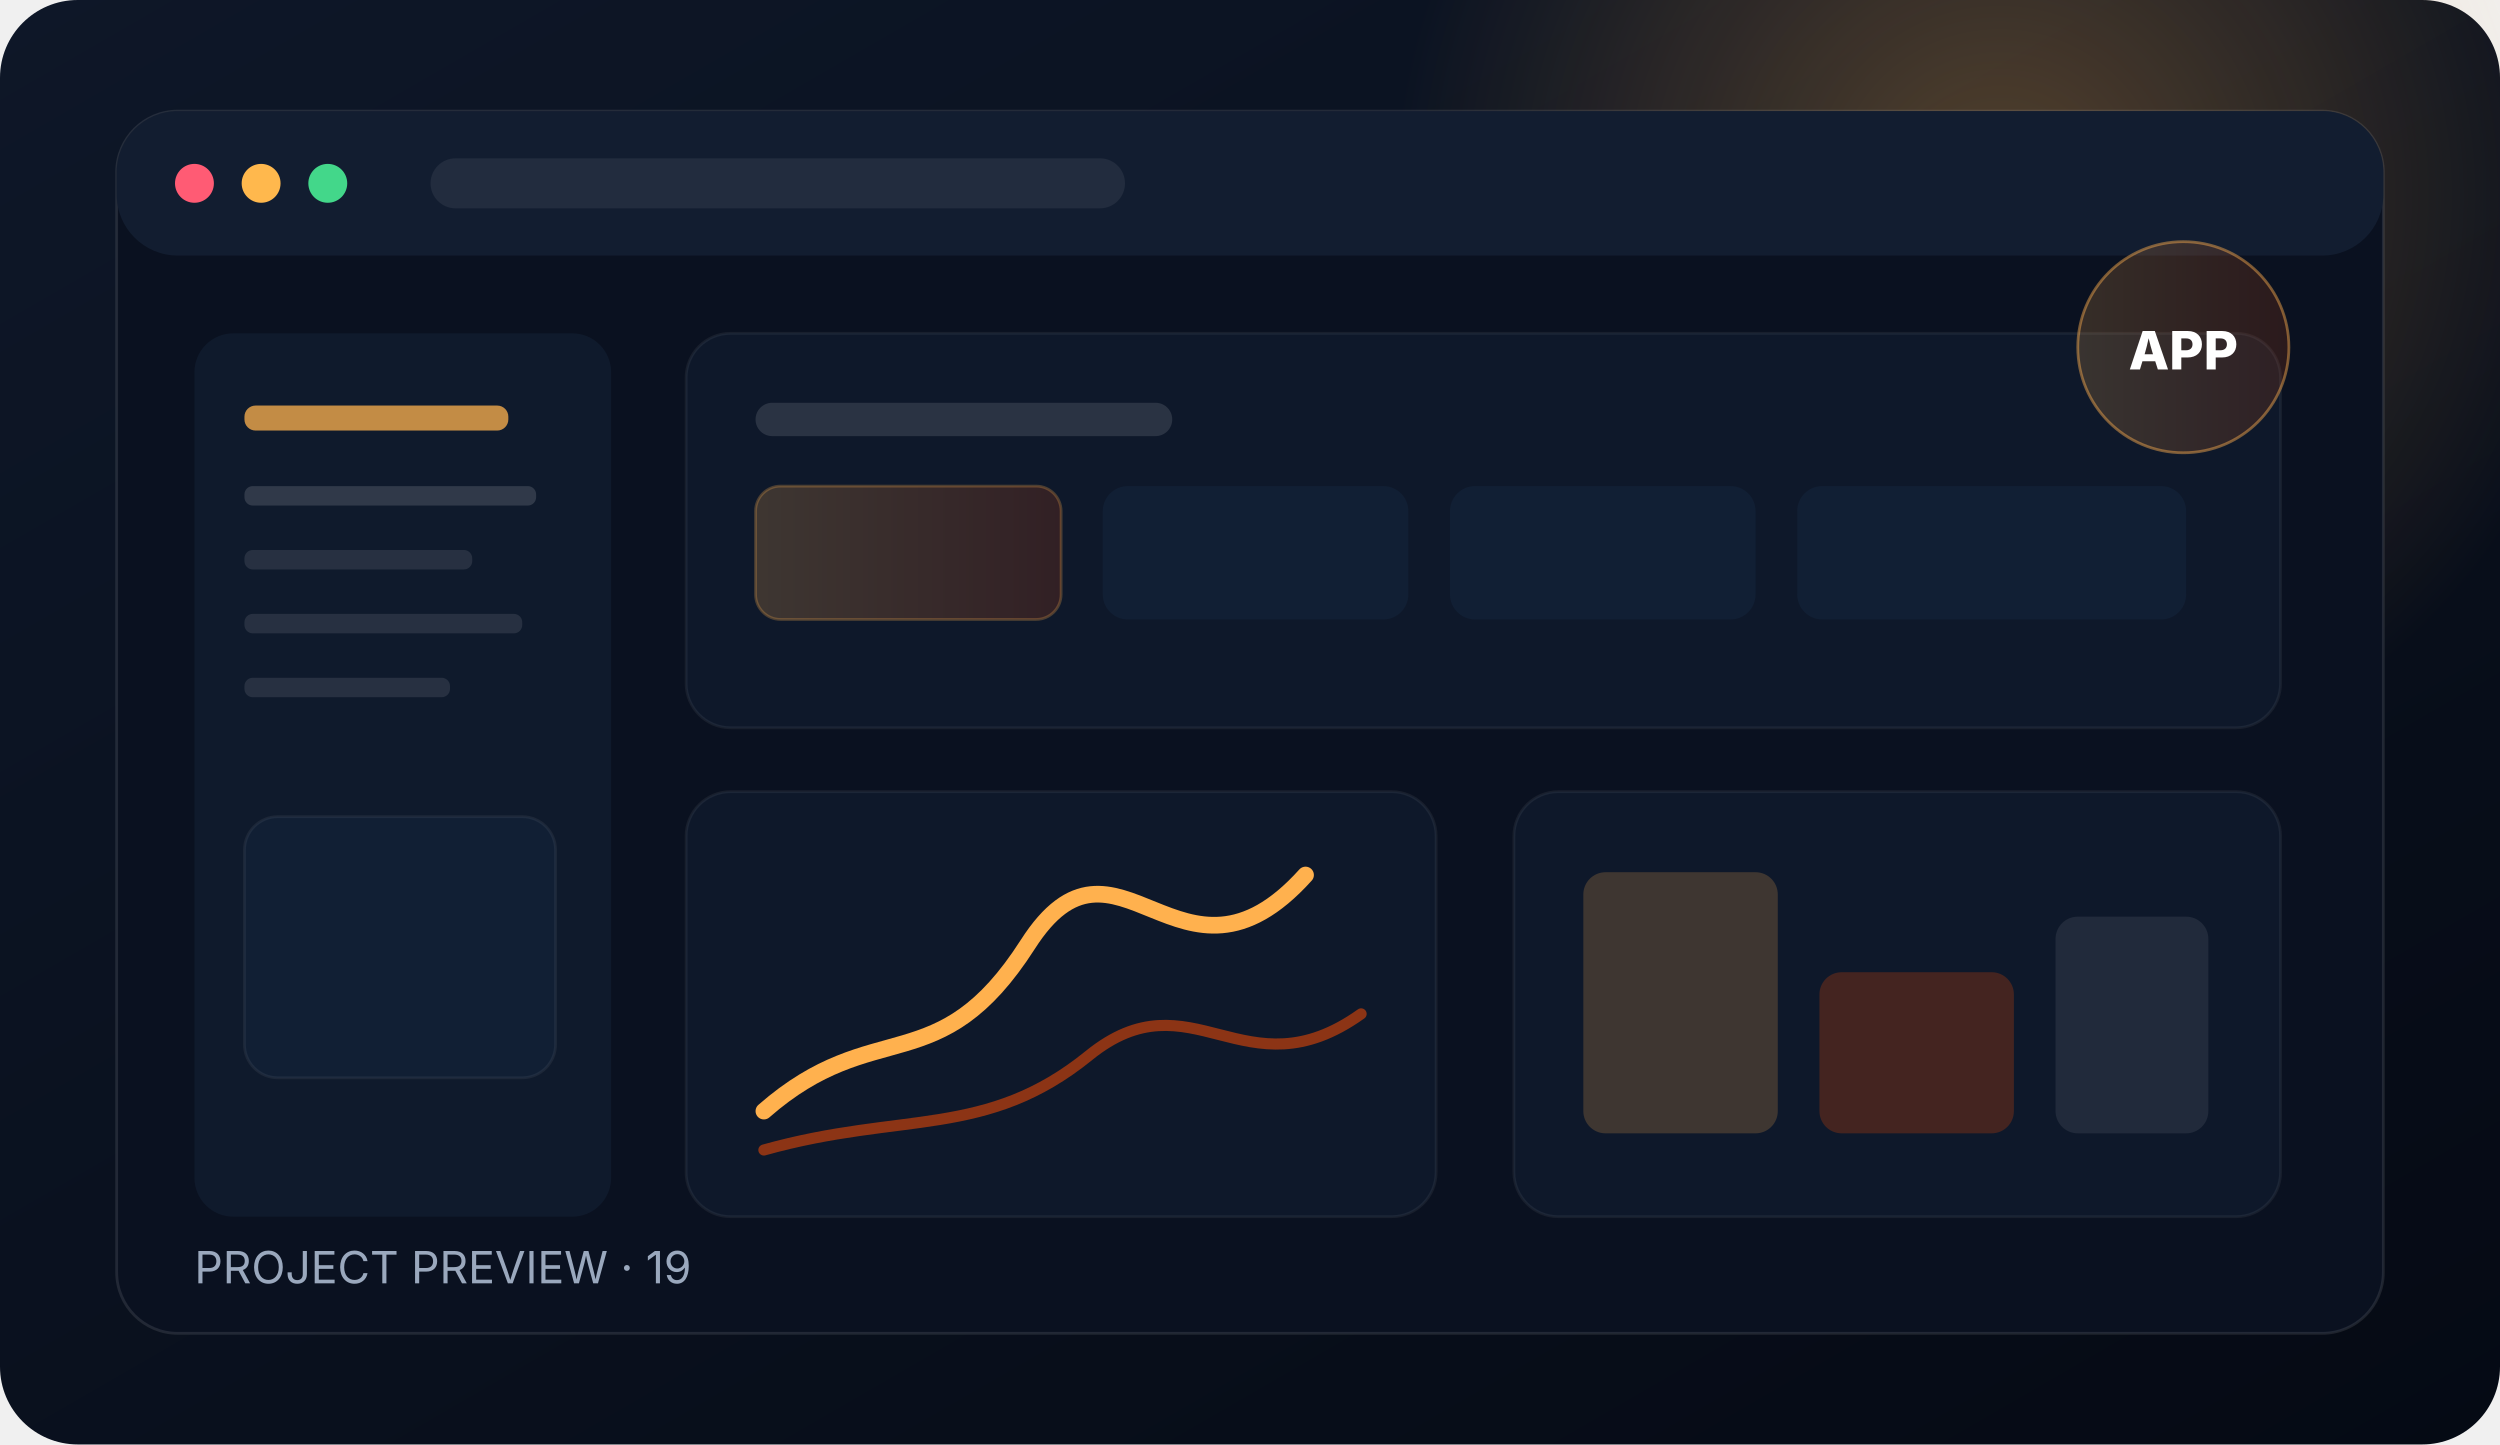
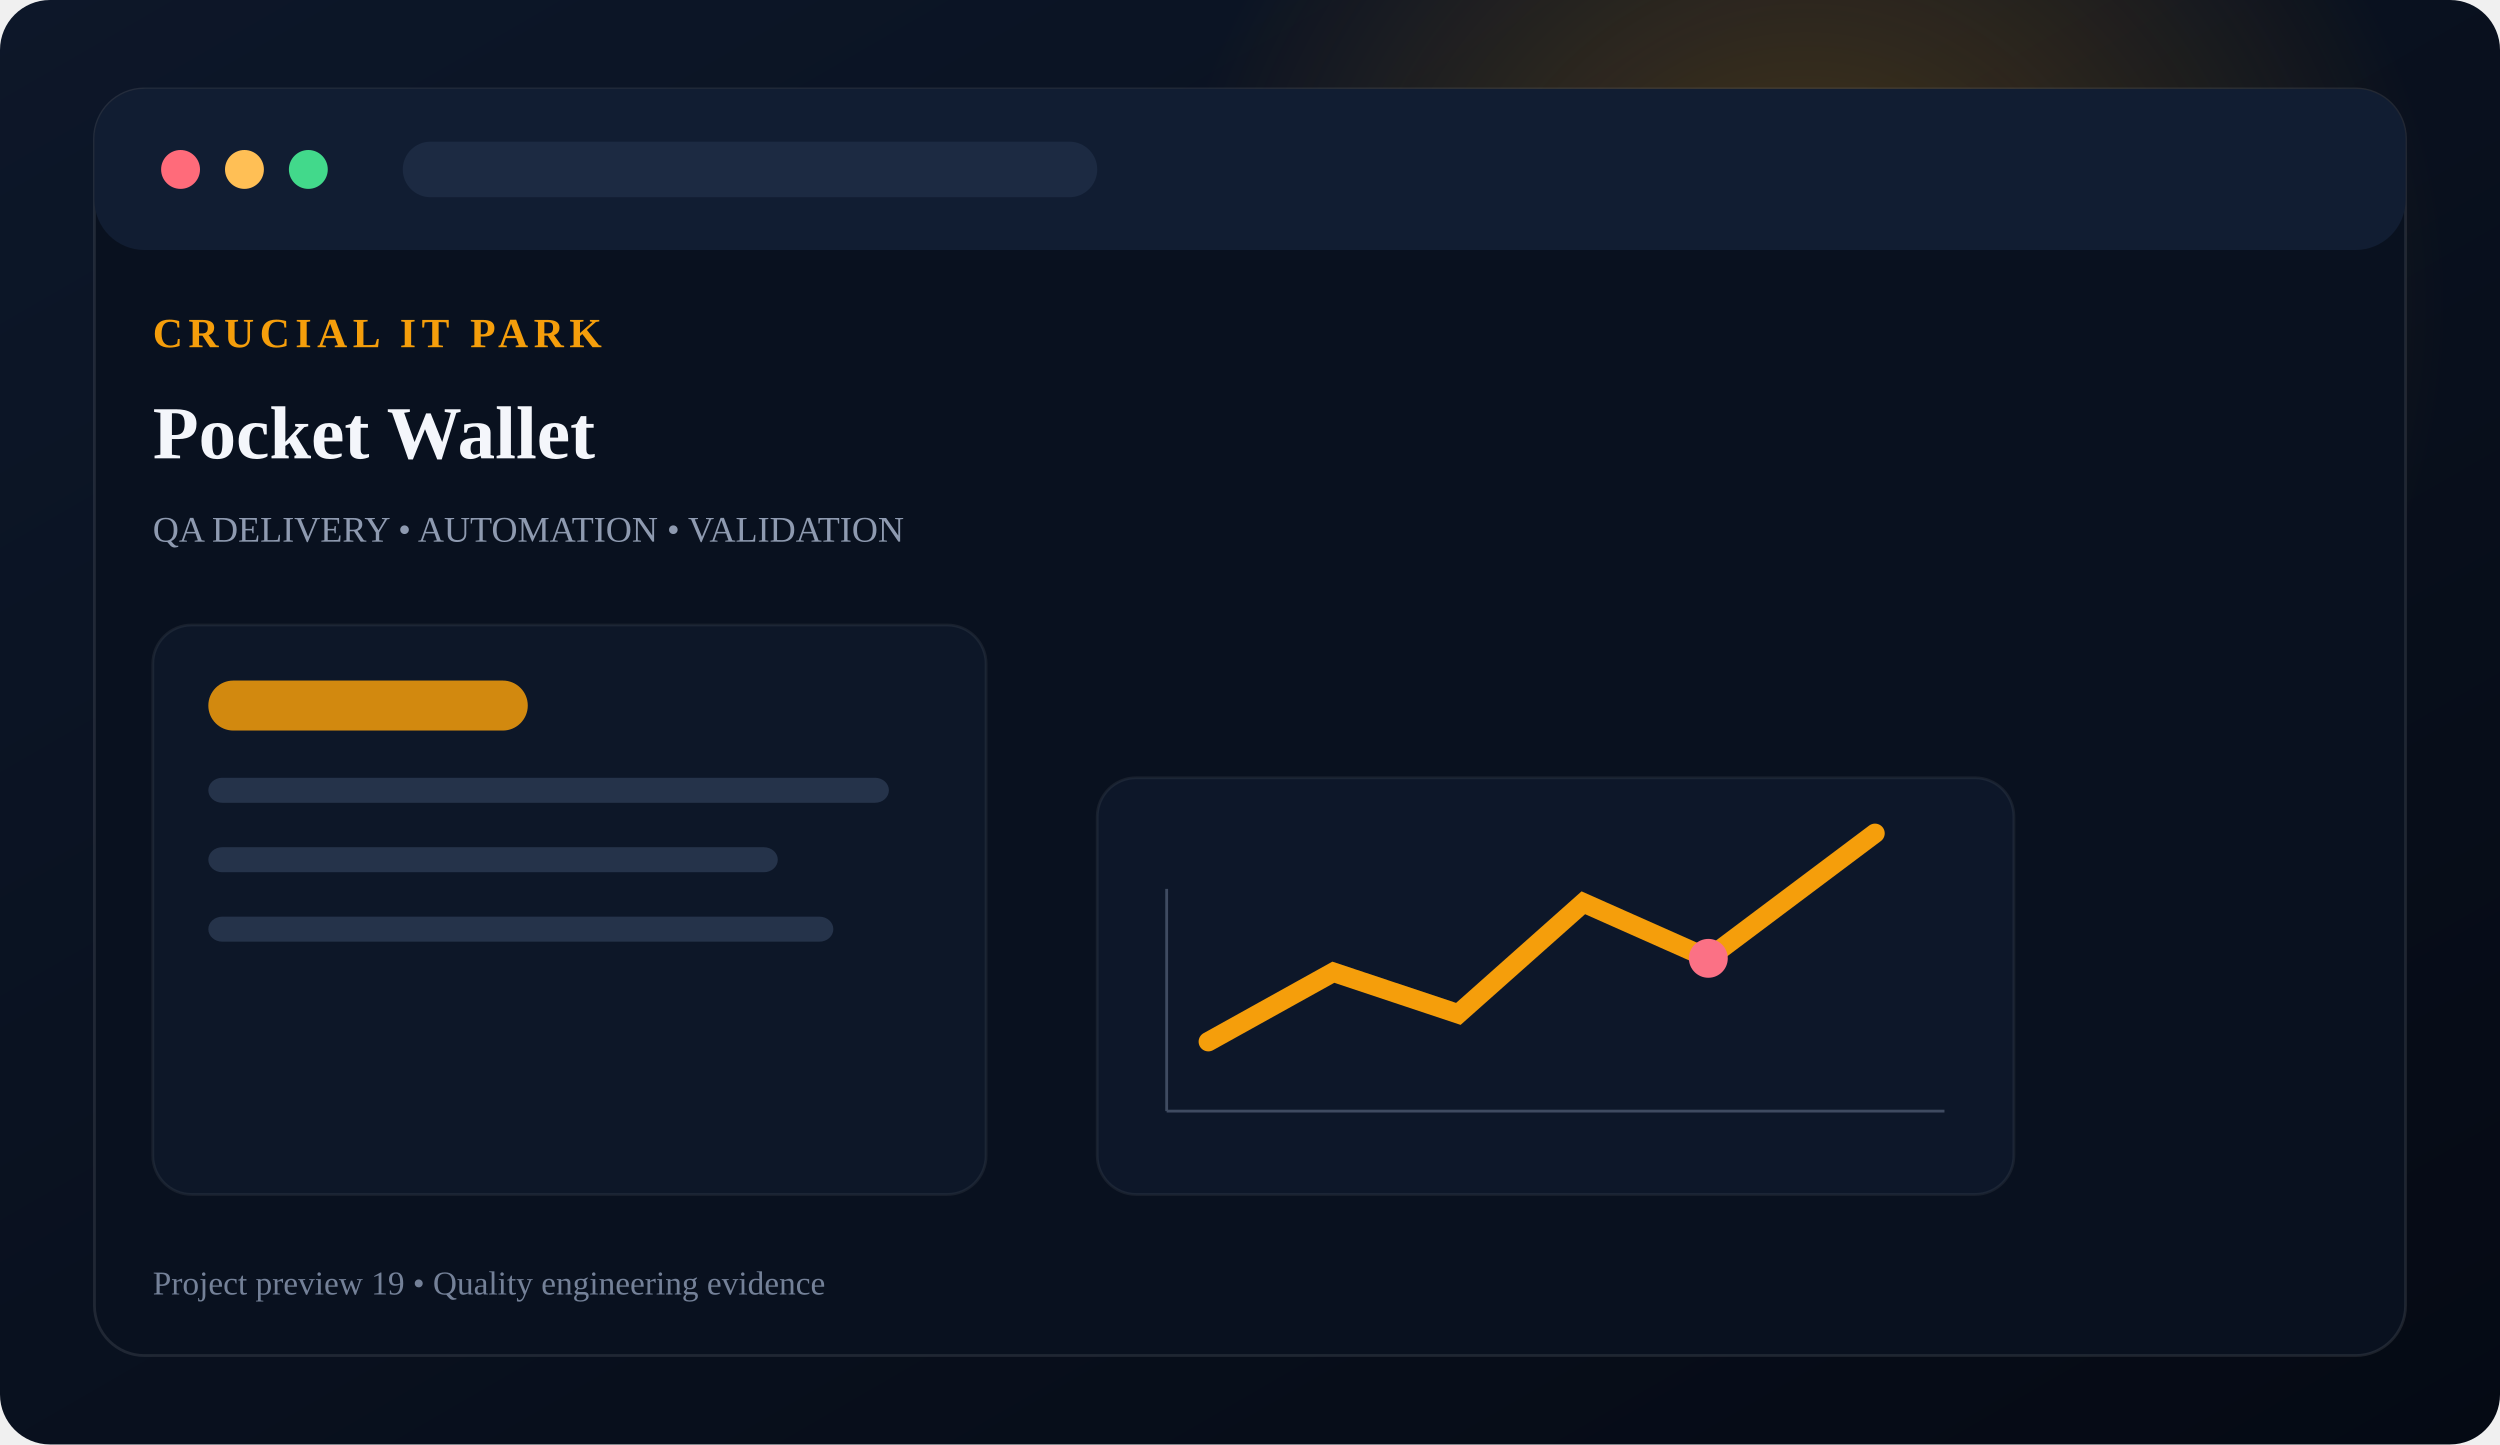
<svg xmlns="http://www.w3.org/2000/svg" viewBox="0 0 900 520">
  <defs>
    <linearGradient id="bg" x1="0" y1="0" x2="1" y2="1">
-       <stop offset="0" stop-color="#0e1728" />
+       <stop offset="0" stop-color="#0d1729" />
      <stop offset="1" stop-color="#050a14" />
    </linearGradient>
-     <linearGradient id="accent" x1="0" y1="0" x2="1" y2="0">
-       <stop offset="0" stop-color="#ffb14e" />
-       <stop offset="1" stop-color="#c2410c" />
-     </linearGradient>
-     <radialGradient id="glow">
-       <stop offset="0" stop-color="#ffb14e" stop-opacity=".30" />
-       <stop offset="1" stop-color="#ffb14e" stop-opacity="0" />
+     <radialGradient id="g">
+       <stop offset="0" stop-color="#f59e0b" stop-opacity=".28" />
+       <stop offset="1" stop-color="#f59e0b" stop-opacity="0" />
    </radialGradient>
-     <filter id="shadow">
-       <feDropShadow dx="0" dy="18" stdDeviation="20" flood-color="#000" flood-opacity=".45" />
-     </filter>
  </defs>
-   <rect width="900" height="520" rx="28" fill="url(#bg)" />
-   <circle cx="720" cy="70" r="220" fill="url(#glow)" />
-   <rect x="42" y="40" width="816" height="440" rx="22" fill="#0a1120" stroke="#ffffff" stroke-opacity=".10" />
-   <rect x="42" y="40" width="816" height="52" rx="22" fill="#121d30" />
-   <circle cx="70" cy="66" r="7" fill="#ff5b74" />
-   <circle cx="94" cy="66" r="7" fill="#ffb84d" />
-   <circle cx="118" cy="66" r="7" fill="#43d78a" />
-   <rect x="155" y="57" width="250" height="18" rx="9" fill="#ffffff" fill-opacity=".07" />
-   <rect x="70" y="120" width="150" height="318" rx="14" fill="#0f1a2c" />
-   <rect x="88" y="146" width="95" height="9" rx="4" fill="#ffb14e" fill-opacity=".75" />
-   <rect x="88" y="175" width="105" height="7" rx="3" fill="#ffffff" fill-opacity=".14" />
-   <rect x="88" y="198" width="82" height="7" rx="3" fill="#ffffff" fill-opacity=".10" />
-   <rect x="88" y="221" width="100" height="7" rx="3" fill="#ffffff" fill-opacity=".10" />
-   <rect x="88" y="244" width="74" height="7" rx="3" fill="#ffffff" fill-opacity=".10" />
-   <rect x="88" y="294" width="112" height="94" rx="12" fill="#111f34" stroke="#ffffff" stroke-opacity=".06" />
-   <rect x="247" y="120" width="574" height="142" rx="16" fill="#0e182a" stroke="#ffffff" stroke-opacity=".06" />
-   <rect x="272" y="145" width="150" height="12" rx="6" fill="#ffffff" fill-opacity=".12" />
-   <rect x="272" y="175" width="110" height="48" rx="9" fill="url(#accent)" fill-opacity=".20" stroke="#ffb14e" stroke-opacity=".25" />
-   <rect x="397" y="175" width="110" height="48" rx="9" fill="#111f34" />
-   <rect x="522" y="175" width="110" height="48" rx="9" fill="#111f34" />
-   <rect x="647" y="175" width="140" height="48" rx="9" fill="#111f34" />
-   <rect x="247" y="285" width="270" height="153" rx="16" fill="#0e182a" stroke="#ffffff" stroke-opacity=".06" />
-   <path d="M275 400 C315 365 338 390 370 340 S425 365 470 315" fill="none" stroke="#ffb14e" stroke-width="6" stroke-linecap="round" />
-   <path d="M275 414 C325 400 355 410 392 380 S448 395 490 365" fill="none" stroke="#c2410c" stroke-opacity=".7" stroke-width="4" stroke-linecap="round" />
-   <rect x="545" y="285" width="276" height="153" rx="16" fill="#0e182a" stroke="#ffffff" stroke-opacity=".06" />
-   <rect x="570" y="314" width="70" height="94" rx="8" fill="#ffb14e" fill-opacity=".20" />
-   <rect x="655" y="350" width="70" height="58" rx="8" fill="#c2410c" fill-opacity=".30" />
-   <rect x="740" y="330" width="55" height="78" rx="8" fill="#ffffff" fill-opacity=".08" />
-   <circle cx="786" cy="125" r="38" fill="url(#accent)" fill-opacity=".18" stroke="#ffb14e" stroke-opacity=".45" />
-   <text x="786" y="133" text-anchor="middle" font-family="Inter,Arial,sans-serif" font-size="19" font-weight="800" fill="#fff">APP</text>
-   <text x="70" y="462" font-family="Inter,Arial,sans-serif" font-size="16" fill="#9aa8bd">PROJECT PREVIEW · 19</text>
+   <rect width="900" height="520" rx="18" fill="url(#bg)" />
+   <circle cx="650" cy="110" r="230" fill="url(#g)" />
+   <rect x="34" y="32" width="832" height="456" rx="18" fill="#09111f" stroke="#ffffff18" />
+   <rect x="34" y="32" width="832" height="58" rx="18" fill="#111d32" />
+   <circle cx="65" cy="61" r="7" fill="#ff6b7a" />
+   <circle cx="88" cy="61" r="7" fill="#ffbf55" />
+   <circle cx="111" cy="61" r="7" fill="#42d98b" />
+   <rect x="145" y="51" width="250" height="20" rx="10" fill="#1c2a42" />
+   <text x="55" y="125" fill="#f59e0b" font-size="15" font-weight="800" letter-spacing="2">CRUCIAL IT PARK</text>
+   <text x="55" y="165" fill="#f4f6fb" font-size="27" font-weight="800">Pocket Wallet</text>
+   <text x="55" y="195" fill="#8e9ab0" font-size="13">QA DELIVERY • AUTOMATION • VALIDATION</text>
+   <rect x="55" y="225" width="300" height="205" rx="14" fill="#0d1728" stroke="#ffffff10" />
+   <rect x="75" y="245" width="115" height="18" rx="9" fill="#f59e0b" opacity=".85" />
+   <rect x="75" y="280" width="245" height="9" rx="5" fill="#25334a" />
+   <rect x="75" y="305" width="205" height="9" rx="5" fill="#25334a" />
+   <rect x="75" y="330" width="225" height="9" rx="5" fill="#25334a" />
+   <rect x="395" y="280" width="330" height="150" rx="14" fill="#0d1729" stroke="#ffffff10" />
+   <path d="M420 400V320M420 400H700" stroke="#71809a" opacity=".5" />
+   <polyline points="435,375 480,350 525,365 570,325 615,345 675,300" fill="none" stroke="#f59e0b" stroke-width="7" stroke-linecap="round" />
+   <circle cx="615" cy="345" r="7" fill="#fb7185" />
+   <text x="55" y="466" fill="#748198" font-size="12">Project preview 19 • Quality engineering evidence</text>
</svg>
